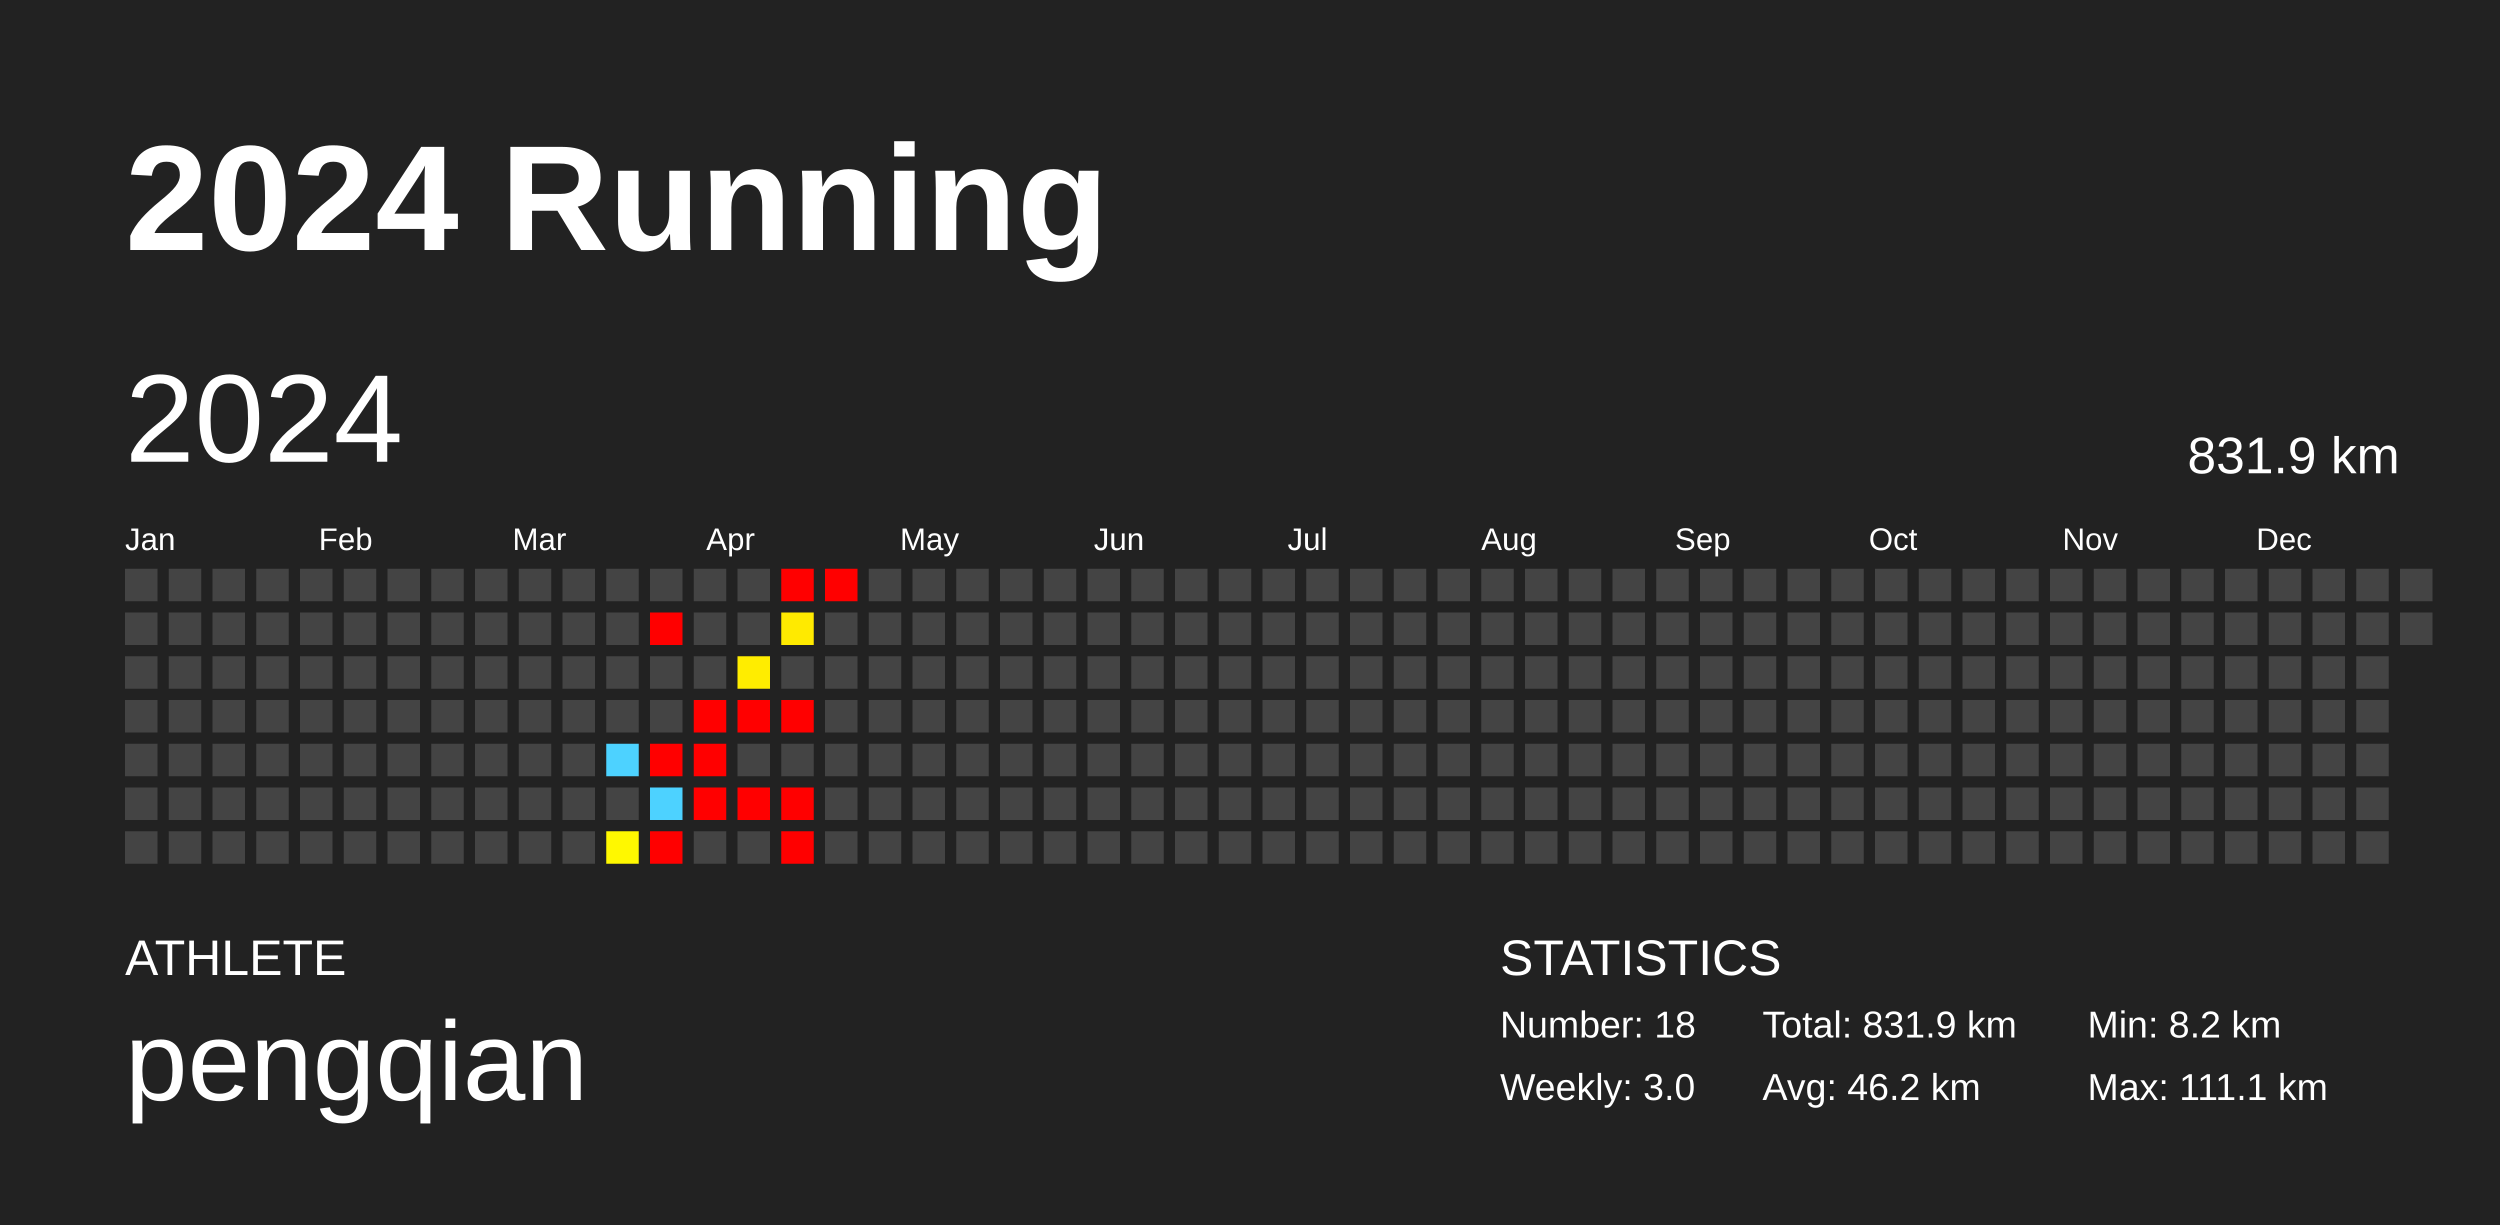
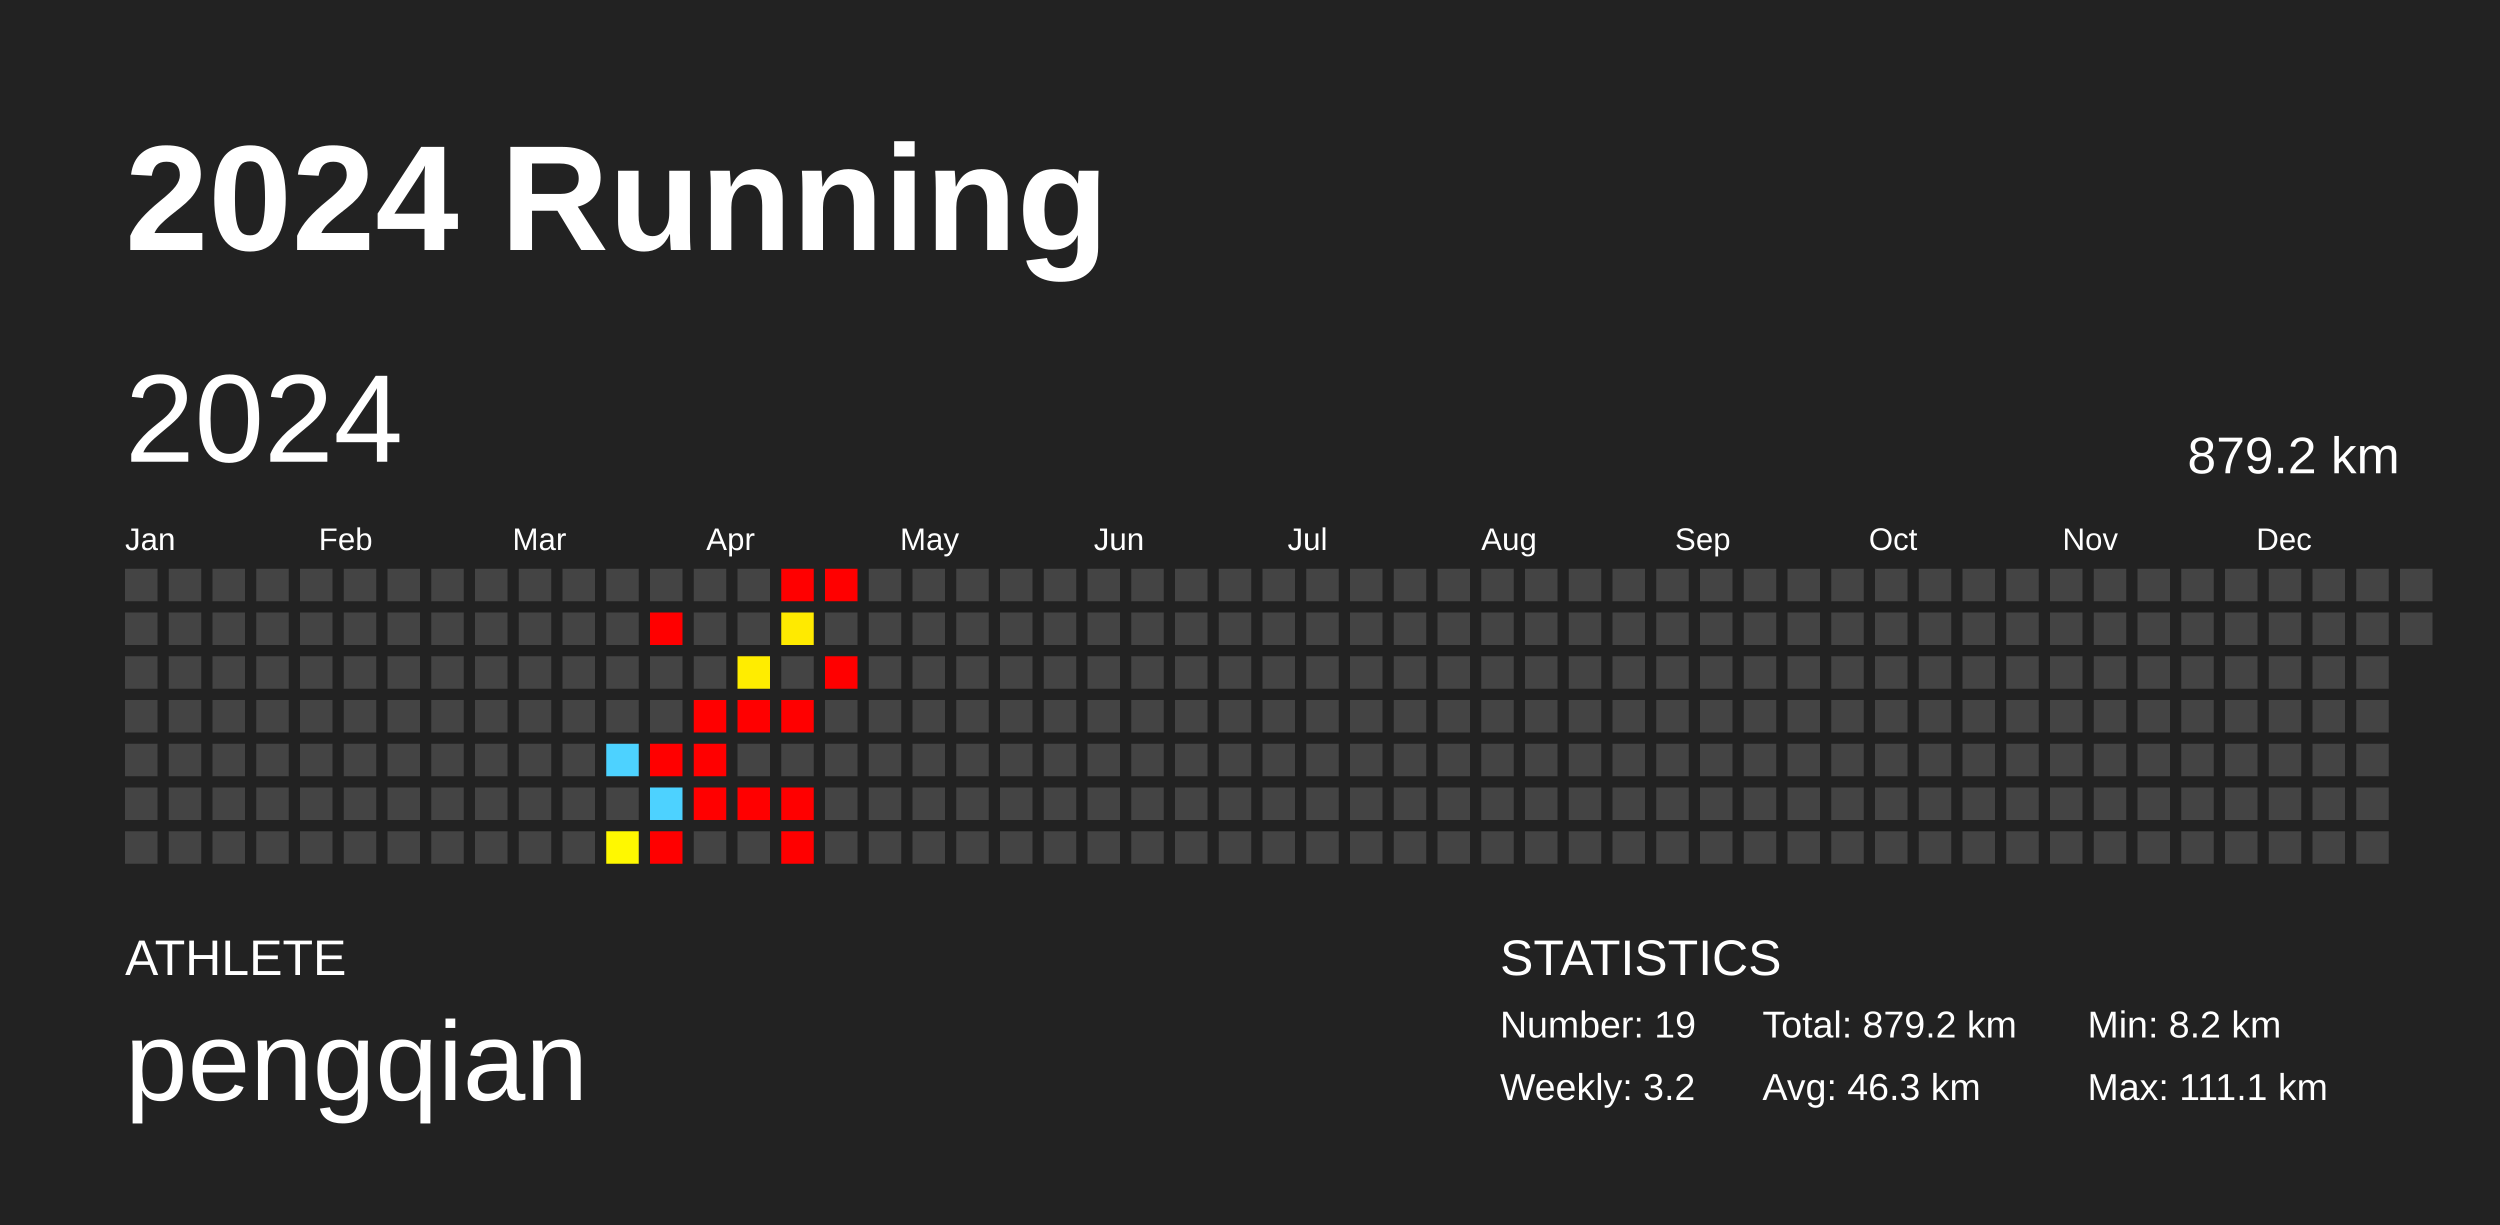
<svg xmlns="http://www.w3.org/2000/svg" baseProfile="full" height="98mm" version="1.1" viewBox="0,0,200,98" width="200mm">
  <defs />
  <rect fill="#222222" height="98" width="200" x="0" y="0" />
  <text fill="#FFFFFF" style="font-size:12px; font-family:Arial; font-weight:bold;" x="10" y="20">2024 Running</text>
  <text fill="#FFFFFF" style="font-size:4px; font-family:Arial" x="10" y="78">ATHLETE</text>
  <text fill="#FFFFFF" style="font-size:9px; font-family:Arial" x="10" y="88">pengqian</text>
  <text fill="#FFFFFF" style="font-size:4px; font-family:Arial" x="120" y="78">STATISTICS</text>
-   <text fill="#FFFFFF" style="font-size:3px; font-family:Arial" x="120" y="83">Number: 18</text>
-   <text fill="#FFFFFF" style="font-size:3px; font-family:Arial" x="120" y="88">Weekly: 3.0</text>
-   <text fill="#FFFFFF" style="font-size:3px; font-family:Arial" x="141" y="83">Total: 831.9 km</text>
-   <text fill="#FFFFFF" style="font-size:3px; font-family:Arial" x="141" y="88">Avg: 46.2 km</text>
+   <text fill="#FFFFFF" style="font-size:3px; font-family:Arial" x="120" y="83">Number: 19</text>
+   <text fill="#FFFFFF" style="font-size:3px; font-family:Arial" x="120" y="88">Weekly: 3.2</text>
+   <text fill="#FFFFFF" style="font-size:3px; font-family:Arial" x="141" y="83">Total: 879.2 km</text>
+   <text fill="#FFFFFF" style="font-size:3px; font-family:Arial" x="141" y="88">Avg: 46.3 km</text>
  <text fill="#FFFFFF" style="font-size:3px; font-family:Arial" x="167" y="83">Min: 8.2 km</text>
  <text fill="#FFFFFF" style="font-size:3px; font-family:Arial" x="167" y="88">Max: 111.1 km</text>
  <text dominant-baseline="hanging" fill="#FFFFFF" style="font-size:10.0px; font-family:Arial;" x="10" y="30">2024</text>
-   <text dominant-baseline="hanging" fill="#FFFFFF" style="font-size:4.125px; font-family:Arial;" x="175" y="35">831.9 km</text>
+   <text dominant-baseline="hanging" fill="#FFFFFF" style="font-size:4.125px; font-family:Arial;" x="175" y="35">879.2 km</text>
  <text fill="#FFFFFF" style="font-size:2.5px; font-family:Arial" x="10.0" y="44">Jan</text>
  <text fill="#FFFFFF" style="font-size:2.5px; font-family:Arial" x="25.5" y="44">Feb</text>
  <text fill="#FFFFFF" style="font-size:2.5px; font-family:Arial" x="41.0" y="44">Mar</text>
  <text fill="#FFFFFF" style="font-size:2.5px; font-family:Arial" x="56.5" y="44">Apr</text>
  <text fill="#FFFFFF" style="font-size:2.5px; font-family:Arial" x="72.0" y="44">May</text>
  <text fill="#FFFFFF" style="font-size:2.5px; font-family:Arial" x="87.5" y="44">Jun</text>
  <text fill="#FFFFFF" style="font-size:2.5px; font-family:Arial" x="103.0" y="44">Jul</text>
  <text fill="#FFFFFF" style="font-size:2.5px; font-family:Arial" x="118.5" y="44">Aug</text>
  <text fill="#FFFFFF" style="font-size:2.5px; font-family:Arial" x="134.0" y="44">Sep</text>
  <text fill="#FFFFFF" style="font-size:2.5px; font-family:Arial" x="149.5" y="44">Oct</text>
  <text fill="#FFFFFF" style="font-size:2.5px; font-family:Arial" x="165.0" y="44">Nov</text>
  <text fill="#FFFFFF" style="font-size:2.5px; font-family:Arial" x="180.5" y="44">Dec</text>
  <rect fill="#444444" height="2.6" width="2.6" x="10.0" y="45.5" />
  <rect fill="#444444" height="2.6" width="2.6" x="10.0" y="49.0" />
  <rect fill="#444444" height="2.6" width="2.6" x="10.0" y="52.5" />
  <rect fill="#444444" height="2.6" width="2.6" x="10.0" y="56.0" />
  <rect fill="#444444" height="2.6" width="2.6" x="10.0" y="59.5" />
  <rect fill="#444444" height="2.6" width="2.6" x="10.0" y="63.0" />
  <rect fill="#444444" height="2.6" width="2.6" x="10.0" y="66.5" />
  <rect fill="#444444" height="2.6" width="2.6" x="13.5" y="45.5" />
  <rect fill="#444444" height="2.6" width="2.6" x="13.5" y="49.0" />
  <rect fill="#444444" height="2.6" width="2.6" x="13.5" y="52.5" />
  <rect fill="#444444" height="2.6" width="2.6" x="13.5" y="56.0" />
  <rect fill="#444444" height="2.6" width="2.6" x="13.5" y="59.5" />
  <rect fill="#444444" height="2.6" width="2.6" x="13.5" y="63.0" />
  <rect fill="#444444" height="2.6" width="2.6" x="13.5" y="66.5" />
  <rect fill="#444444" height="2.6" width="2.6" x="17.0" y="45.5" />
  <rect fill="#444444" height="2.6" width="2.6" x="17.0" y="49.0" />
  <rect fill="#444444" height="2.6" width="2.6" x="17.0" y="52.5" />
  <rect fill="#444444" height="2.6" width="2.6" x="17.0" y="56.0" />
  <rect fill="#444444" height="2.6" width="2.6" x="17.0" y="59.5" />
  <rect fill="#444444" height="2.6" width="2.6" x="17.0" y="63.0" />
  <rect fill="#444444" height="2.6" width="2.6" x="17.0" y="66.5" />
  <rect fill="#444444" height="2.6" width="2.6" x="20.5" y="45.5" />
  <rect fill="#444444" height="2.6" width="2.6" x="20.5" y="49.0" />
  <rect fill="#444444" height="2.6" width="2.6" x="20.5" y="52.5" />
  <rect fill="#444444" height="2.6" width="2.6" x="20.5" y="56.0" />
  <rect fill="#444444" height="2.6" width="2.6" x="20.5" y="59.5" />
  <rect fill="#444444" height="2.6" width="2.6" x="20.5" y="63.0" />
  <rect fill="#444444" height="2.6" width="2.6" x="20.5" y="66.5" />
  <rect fill="#444444" height="2.6" width="2.6" x="24.0" y="45.5" />
  <rect fill="#444444" height="2.6" width="2.6" x="24.0" y="49.0" />
  <rect fill="#444444" height="2.6" width="2.6" x="24.0" y="52.5" />
  <rect fill="#444444" height="2.6" width="2.6" x="24.0" y="56.0" />
  <rect fill="#444444" height="2.6" width="2.6" x="24.0" y="59.5" />
  <rect fill="#444444" height="2.6" width="2.6" x="24.0" y="63.0" />
  <rect fill="#444444" height="2.6" width="2.6" x="24.0" y="66.5" />
  <rect fill="#444444" height="2.6" width="2.6" x="27.5" y="45.5" />
  <rect fill="#444444" height="2.6" width="2.6" x="27.5" y="49.0" />
  <rect fill="#444444" height="2.6" width="2.6" x="27.5" y="52.5" />
  <rect fill="#444444" height="2.6" width="2.6" x="27.5" y="56.0" />
  <rect fill="#444444" height="2.6" width="2.6" x="27.5" y="59.5" />
  <rect fill="#444444" height="2.6" width="2.6" x="27.5" y="63.0" />
  <rect fill="#444444" height="2.6" width="2.6" x="27.5" y="66.5" />
  <rect fill="#444444" height="2.6" width="2.6" x="31.0" y="45.5" />
  <rect fill="#444444" height="2.6" width="2.6" x="31.0" y="49.0" />
  <rect fill="#444444" height="2.6" width="2.6" x="31.0" y="52.5" />
  <rect fill="#444444" height="2.6" width="2.6" x="31.0" y="56.0" />
  <rect fill="#444444" height="2.6" width="2.6" x="31.0" y="59.5" />
  <rect fill="#444444" height="2.6" width="2.6" x="31.0" y="63.0" />
  <rect fill="#444444" height="2.6" width="2.6" x="31.0" y="66.5" />
  <rect fill="#444444" height="2.6" width="2.6" x="34.5" y="45.5" />
  <rect fill="#444444" height="2.6" width="2.6" x="34.5" y="49.0" />
  <rect fill="#444444" height="2.6" width="2.6" x="34.5" y="52.5" />
  <rect fill="#444444" height="2.6" width="2.6" x="34.5" y="56.0" />
  <rect fill="#444444" height="2.6" width="2.6" x="34.5" y="59.5" />
  <rect fill="#444444" height="2.6" width="2.6" x="34.5" y="63.0" />
  <rect fill="#444444" height="2.6" width="2.6" x="34.5" y="66.5" />
  <rect fill="#444444" height="2.6" width="2.6" x="38.0" y="45.5" />
  <rect fill="#444444" height="2.6" width="2.6" x="38.0" y="49.0" />
  <rect fill="#444444" height="2.6" width="2.6" x="38.0" y="52.5" />
  <rect fill="#444444" height="2.6" width="2.6" x="38.0" y="56.0" />
  <rect fill="#444444" height="2.6" width="2.6" x="38.0" y="59.5" />
  <rect fill="#444444" height="2.6" width="2.6" x="38.0" y="63.0" />
  <rect fill="#444444" height="2.6" width="2.6" x="38.0" y="66.5" />
  <rect fill="#444444" height="2.6" width="2.6" x="41.5" y="45.5" />
  <rect fill="#444444" height="2.6" width="2.6" x="41.5" y="49.0" />
  <rect fill="#444444" height="2.6" width="2.6" x="41.5" y="52.5" />
  <rect fill="#444444" height="2.6" width="2.6" x="41.5" y="56.0" />
  <rect fill="#444444" height="2.6" width="2.6" x="41.5" y="59.5" />
  <rect fill="#444444" height="2.6" width="2.6" x="41.5" y="63.0" />
  <rect fill="#444444" height="2.6" width="2.6" x="41.5" y="66.5" />
  <rect fill="#444444" height="2.6" width="2.6" x="45.0" y="45.5" />
  <rect fill="#444444" height="2.6" width="2.6" x="45.0" y="49.0" />
  <rect fill="#444444" height="2.6" width="2.6" x="45.0" y="52.5" />
  <rect fill="#444444" height="2.6" width="2.6" x="45.0" y="56.0" />
  <rect fill="#444444" height="2.6" width="2.6" x="45.0" y="59.5" />
  <rect fill="#444444" height="2.6" width="2.6" x="45.0" y="63.0" />
  <rect fill="#444444" height="2.6" width="2.6" x="45.0" y="66.5" />
  <rect fill="#444444" height="2.6" width="2.6" x="48.5" y="45.5" />
  <rect fill="#444444" height="2.6" width="2.6" x="48.5" y="49.0" />
  <rect fill="#444444" height="2.6" width="2.6" x="48.5" y="52.5" />
  <rect fill="#444444" height="2.6" width="2.6" x="48.5" y="56.0" />
  <rect fill="#4dd2ff" height="2.6" width="2.6" x="48.5" y="59.5" />
  <rect fill="#444444" height="2.6" width="2.6" x="48.5" y="63.0" />
  <rect fill="#fff800" height="2.6" width="2.6" x="48.5" y="66.5" />
  <rect fill="#444444" height="2.6" width="2.6" x="52.0" y="45.5" />
  <rect fill="red" height="2.6" width="2.6" x="52.0" y="49.0" />
  <rect fill="#444444" height="2.6" width="2.6" x="52.0" y="52.5" />
  <rect fill="#444444" height="2.6" width="2.6" x="52.0" y="56.0" />
  <rect fill="red" height="2.6" width="2.6" x="52.0" y="59.5" />
  <rect fill="#4dd2ff" height="2.6" width="2.6" x="52.0" y="63.0" />
  <rect fill="red" height="2.6" width="2.6" x="52.0" y="66.5" />
  <rect fill="#444444" height="2.6" width="2.6" x="55.5" y="45.5" />
  <rect fill="#444444" height="2.6" width="2.6" x="55.5" y="49.0" />
  <rect fill="#444444" height="2.6" width="2.6" x="55.5" y="52.5" />
  <rect fill="red" height="2.6" width="2.6" x="55.5" y="56.0" />
  <rect fill="red" height="2.6" width="2.6" x="55.5" y="59.5" />
  <rect fill="red" height="2.6" width="2.6" x="55.5" y="63.0" />
  <rect fill="#444444" height="2.6" width="2.6" x="55.5" y="66.5" />
  <rect fill="#444444" height="2.6" width="2.6" x="59.0" y="45.5" />
  <rect fill="#444444" height="2.6" width="2.6" x="59.0" y="49.0" />
  <rect fill="#ffed00" height="2.6" width="2.6" x="59.0" y="52.5" />
  <rect fill="red" height="2.6" width="2.6" x="59.0" y="56.0" />
  <rect fill="#444444" height="2.6" width="2.6" x="59.0" y="59.5" />
  <rect fill="red" height="2.6" width="2.6" x="59.0" y="63.0" />
  <rect fill="#444444" height="2.6" width="2.6" x="59.0" y="66.5" />
  <rect fill="red" height="2.6" width="2.6" x="62.5" y="45.5" />
  <rect fill="#ffea00" height="2.6" width="2.6" x="62.5" y="49.0" />
  <rect fill="#444444" height="2.6" width="2.6" x="62.5" y="52.5" />
  <rect fill="red" height="2.6" width="2.6" x="62.5" y="56.0" />
  <rect fill="#444444" height="2.6" width="2.6" x="62.5" y="59.5" />
  <rect fill="red" height="2.6" width="2.6" x="62.5" y="63.0" />
  <rect fill="red" height="2.6" width="2.6" x="62.5" y="66.5" />
  <rect fill="red" height="2.6" width="2.6" x="66.0" y="45.5" />
  <rect fill="#444444" height="2.6" width="2.6" x="66.0" y="49.0" />
-   <rect fill="#444444" height="2.6" width="2.6" x="66.0" y="52.5" />
+   <rect fill="red" height="2.6" width="2.6" x="66.0" y="52.5" />
  <rect fill="#444444" height="2.6" width="2.6" x="66.0" y="56.0" />
  <rect fill="#444444" height="2.6" width="2.6" x="66.0" y="59.5" />
  <rect fill="#444444" height="2.6" width="2.6" x="66.0" y="63.0" />
  <rect fill="#444444" height="2.6" width="2.6" x="66.0" y="66.5" />
  <rect fill="#444444" height="2.6" width="2.6" x="69.5" y="45.5" />
  <rect fill="#444444" height="2.6" width="2.6" x="69.5" y="49.0" />
  <rect fill="#444444" height="2.6" width="2.6" x="69.5" y="52.5" />
  <rect fill="#444444" height="2.6" width="2.6" x="69.5" y="56.0" />
  <rect fill="#444444" height="2.6" width="2.6" x="69.5" y="59.5" />
  <rect fill="#444444" height="2.6" width="2.6" x="69.5" y="63.0" />
  <rect fill="#444444" height="2.6" width="2.6" x="69.5" y="66.5" />
  <rect fill="#444444" height="2.6" width="2.6" x="73.0" y="45.5" />
  <rect fill="#444444" height="2.6" width="2.6" x="73.0" y="49.0" />
  <rect fill="#444444" height="2.6" width="2.6" x="73.0" y="52.5" />
  <rect fill="#444444" height="2.6" width="2.6" x="73.0" y="56.0" />
  <rect fill="#444444" height="2.6" width="2.6" x="73.0" y="59.5" />
  <rect fill="#444444" height="2.6" width="2.6" x="73.0" y="63.0" />
  <rect fill="#444444" height="2.6" width="2.6" x="73.0" y="66.5" />
  <rect fill="#444444" height="2.6" width="2.6" x="76.5" y="45.5" />
  <rect fill="#444444" height="2.6" width="2.6" x="76.5" y="49.0" />
  <rect fill="#444444" height="2.6" width="2.6" x="76.5" y="52.5" />
  <rect fill="#444444" height="2.6" width="2.6" x="76.5" y="56.0" />
  <rect fill="#444444" height="2.6" width="2.6" x="76.5" y="59.5" />
  <rect fill="#444444" height="2.6" width="2.6" x="76.5" y="63.0" />
  <rect fill="#444444" height="2.6" width="2.6" x="76.5" y="66.5" />
  <rect fill="#444444" height="2.6" width="2.6" x="80.0" y="45.5" />
  <rect fill="#444444" height="2.6" width="2.6" x="80.0" y="49.0" />
  <rect fill="#444444" height="2.6" width="2.6" x="80.0" y="52.5" />
  <rect fill="#444444" height="2.6" width="2.6" x="80.0" y="56.0" />
  <rect fill="#444444" height="2.6" width="2.6" x="80.0" y="59.5" />
  <rect fill="#444444" height="2.6" width="2.6" x="80.0" y="63.0" />
  <rect fill="#444444" height="2.6" width="2.6" x="80.0" y="66.5" />
  <rect fill="#444444" height="2.6" width="2.6" x="83.5" y="45.5" />
  <rect fill="#444444" height="2.6" width="2.6" x="83.5" y="49.0" />
  <rect fill="#444444" height="2.6" width="2.6" x="83.5" y="52.5" />
  <rect fill="#444444" height="2.6" width="2.6" x="83.5" y="56.0" />
  <rect fill="#444444" height="2.6" width="2.6" x="83.5" y="59.5" />
  <rect fill="#444444" height="2.6" width="2.6" x="83.5" y="63.0" />
  <rect fill="#444444" height="2.6" width="2.6" x="83.5" y="66.5" />
  <rect fill="#444444" height="2.6" width="2.6" x="87.0" y="45.5" />
  <rect fill="#444444" height="2.6" width="2.6" x="87.0" y="49.0" />
  <rect fill="#444444" height="2.6" width="2.6" x="87.0" y="52.5" />
  <rect fill="#444444" height="2.6" width="2.6" x="87.0" y="56.0" />
  <rect fill="#444444" height="2.6" width="2.6" x="87.0" y="59.5" />
  <rect fill="#444444" height="2.6" width="2.6" x="87.0" y="63.0" />
  <rect fill="#444444" height="2.6" width="2.6" x="87.0" y="66.5" />
  <rect fill="#444444" height="2.6" width="2.6" x="90.5" y="45.5" />
  <rect fill="#444444" height="2.6" width="2.6" x="90.5" y="49.0" />
  <rect fill="#444444" height="2.6" width="2.6" x="90.5" y="52.5" />
  <rect fill="#444444" height="2.6" width="2.6" x="90.5" y="56.0" />
  <rect fill="#444444" height="2.6" width="2.6" x="90.5" y="59.5" />
  <rect fill="#444444" height="2.6" width="2.6" x="90.5" y="63.0" />
  <rect fill="#444444" height="2.6" width="2.6" x="90.5" y="66.5" />
  <rect fill="#444444" height="2.6" width="2.6" x="94.0" y="45.5" />
  <rect fill="#444444" height="2.6" width="2.6" x="94.0" y="49.0" />
  <rect fill="#444444" height="2.6" width="2.6" x="94.0" y="52.5" />
  <rect fill="#444444" height="2.6" width="2.6" x="94.0" y="56.0" />
  <rect fill="#444444" height="2.6" width="2.6" x="94.0" y="59.5" />
  <rect fill="#444444" height="2.6" width="2.6" x="94.0" y="63.0" />
  <rect fill="#444444" height="2.6" width="2.6" x="94.0" y="66.5" />
  <rect fill="#444444" height="2.6" width="2.6" x="97.5" y="45.5" />
  <rect fill="#444444" height="2.6" width="2.6" x="97.5" y="49.0" />
  <rect fill="#444444" height="2.6" width="2.6" x="97.5" y="52.5" />
  <rect fill="#444444" height="2.6" width="2.6" x="97.5" y="56.0" />
  <rect fill="#444444" height="2.6" width="2.6" x="97.5" y="59.5" />
  <rect fill="#444444" height="2.6" width="2.6" x="97.5" y="63.0" />
  <rect fill="#444444" height="2.6" width="2.6" x="97.5" y="66.5" />
  <rect fill="#444444" height="2.6" width="2.6" x="101.0" y="45.5" />
  <rect fill="#444444" height="2.6" width="2.6" x="101.0" y="49.0" />
  <rect fill="#444444" height="2.6" width="2.6" x="101.0" y="52.5" />
  <rect fill="#444444" height="2.6" width="2.6" x="101.0" y="56.0" />
  <rect fill="#444444" height="2.6" width="2.6" x="101.0" y="59.5" />
  <rect fill="#444444" height="2.6" width="2.6" x="101.0" y="63.0" />
  <rect fill="#444444" height="2.6" width="2.6" x="101.0" y="66.5" />
  <rect fill="#444444" height="2.6" width="2.6" x="104.5" y="45.5" />
  <rect fill="#444444" height="2.6" width="2.6" x="104.5" y="49.0" />
  <rect fill="#444444" height="2.6" width="2.6" x="104.5" y="52.5" />
  <rect fill="#444444" height="2.6" width="2.6" x="104.5" y="56.0" />
  <rect fill="#444444" height="2.6" width="2.6" x="104.5" y="59.5" />
  <rect fill="#444444" height="2.6" width="2.6" x="104.5" y="63.0" />
  <rect fill="#444444" height="2.6" width="2.6" x="104.5" y="66.5" />
  <rect fill="#444444" height="2.6" width="2.6" x="108.0" y="45.5" />
  <rect fill="#444444" height="2.6" width="2.6" x="108.0" y="49.0" />
  <rect fill="#444444" height="2.6" width="2.6" x="108.0" y="52.5" />
  <rect fill="#444444" height="2.6" width="2.6" x="108.0" y="56.0" />
  <rect fill="#444444" height="2.6" width="2.6" x="108.0" y="59.5" />
  <rect fill="#444444" height="2.6" width="2.6" x="108.0" y="63.0" />
  <rect fill="#444444" height="2.6" width="2.6" x="108.0" y="66.5" />
  <rect fill="#444444" height="2.6" width="2.6" x="111.5" y="45.5" />
  <rect fill="#444444" height="2.6" width="2.6" x="111.5" y="49.0" />
  <rect fill="#444444" height="2.6" width="2.6" x="111.5" y="52.5" />
  <rect fill="#444444" height="2.6" width="2.6" x="111.5" y="56.0" />
  <rect fill="#444444" height="2.6" width="2.6" x="111.5" y="59.5" />
  <rect fill="#444444" height="2.6" width="2.6" x="111.5" y="63.0" />
  <rect fill="#444444" height="2.6" width="2.6" x="111.5" y="66.5" />
  <rect fill="#444444" height="2.6" width="2.6" x="115.0" y="45.5" />
  <rect fill="#444444" height="2.6" width="2.6" x="115.0" y="49.0" />
  <rect fill="#444444" height="2.6" width="2.6" x="115.0" y="52.5" />
  <rect fill="#444444" height="2.6" width="2.6" x="115.0" y="56.0" />
  <rect fill="#444444" height="2.6" width="2.6" x="115.0" y="59.5" />
  <rect fill="#444444" height="2.6" width="2.6" x="115.0" y="63.0" />
  <rect fill="#444444" height="2.6" width="2.6" x="115.0" y="66.5" />
  <rect fill="#444444" height="2.6" width="2.6" x="118.5" y="45.5" />
  <rect fill="#444444" height="2.6" width="2.6" x="118.5" y="49.0" />
  <rect fill="#444444" height="2.6" width="2.6" x="118.5" y="52.5" />
  <rect fill="#444444" height="2.6" width="2.6" x="118.5" y="56.0" />
  <rect fill="#444444" height="2.6" width="2.6" x="118.5" y="59.5" />
  <rect fill="#444444" height="2.6" width="2.6" x="118.5" y="63.0" />
  <rect fill="#444444" height="2.6" width="2.6" x="118.5" y="66.5" />
  <rect fill="#444444" height="2.6" width="2.6" x="122.0" y="45.5" />
  <rect fill="#444444" height="2.6" width="2.6" x="122.0" y="49.0" />
  <rect fill="#444444" height="2.6" width="2.6" x="122.0" y="52.5" />
  <rect fill="#444444" height="2.6" width="2.6" x="122.0" y="56.0" />
  <rect fill="#444444" height="2.6" width="2.6" x="122.0" y="59.5" />
  <rect fill="#444444" height="2.6" width="2.6" x="122.0" y="63.0" />
  <rect fill="#444444" height="2.6" width="2.6" x="122.0" y="66.5" />
  <rect fill="#444444" height="2.6" width="2.6" x="125.5" y="45.5" />
  <rect fill="#444444" height="2.6" width="2.6" x="125.5" y="49.0" />
  <rect fill="#444444" height="2.6" width="2.6" x="125.5" y="52.5" />
  <rect fill="#444444" height="2.6" width="2.6" x="125.5" y="56.0" />
  <rect fill="#444444" height="2.6" width="2.6" x="125.5" y="59.5" />
  <rect fill="#444444" height="2.6" width="2.6" x="125.5" y="63.0" />
  <rect fill="#444444" height="2.6" width="2.6" x="125.5" y="66.5" />
  <rect fill="#444444" height="2.6" width="2.6" x="129.0" y="45.5" />
  <rect fill="#444444" height="2.6" width="2.6" x="129.0" y="49.0" />
  <rect fill="#444444" height="2.6" width="2.6" x="129.0" y="52.5" />
  <rect fill="#444444" height="2.6" width="2.6" x="129.0" y="56.0" />
  <rect fill="#444444" height="2.6" width="2.6" x="129.0" y="59.5" />
  <rect fill="#444444" height="2.6" width="2.6" x="129.0" y="63.0" />
  <rect fill="#444444" height="2.6" width="2.6" x="129.0" y="66.5" />
  <rect fill="#444444" height="2.6" width="2.6" x="132.5" y="45.5" />
  <rect fill="#444444" height="2.6" width="2.6" x="132.5" y="49.0" />
  <rect fill="#444444" height="2.6" width="2.6" x="132.5" y="52.5" />
  <rect fill="#444444" height="2.6" width="2.6" x="132.5" y="56.0" />
  <rect fill="#444444" height="2.6" width="2.6" x="132.5" y="59.5" />
  <rect fill="#444444" height="2.6" width="2.6" x="132.5" y="63.0" />
  <rect fill="#444444" height="2.6" width="2.6" x="132.5" y="66.5" />
  <rect fill="#444444" height="2.6" width="2.6" x="136.0" y="45.5" />
  <rect fill="#444444" height="2.6" width="2.6" x="136.0" y="49.0" />
  <rect fill="#444444" height="2.6" width="2.6" x="136.0" y="52.5" />
  <rect fill="#444444" height="2.6" width="2.6" x="136.0" y="56.0" />
  <rect fill="#444444" height="2.6" width="2.6" x="136.0" y="59.5" />
  <rect fill="#444444" height="2.6" width="2.6" x="136.0" y="63.0" />
  <rect fill="#444444" height="2.6" width="2.6" x="136.0" y="66.5" />
  <rect fill="#444444" height="2.6" width="2.6" x="139.5" y="45.5" />
  <rect fill="#444444" height="2.6" width="2.6" x="139.5" y="49.0" />
  <rect fill="#444444" height="2.6" width="2.6" x="139.5" y="52.5" />
  <rect fill="#444444" height="2.6" width="2.6" x="139.5" y="56.0" />
  <rect fill="#444444" height="2.6" width="2.6" x="139.5" y="59.5" />
  <rect fill="#444444" height="2.6" width="2.6" x="139.5" y="63.0" />
  <rect fill="#444444" height="2.6" width="2.6" x="139.5" y="66.5" />
  <rect fill="#444444" height="2.6" width="2.6" x="143.0" y="45.5" />
  <rect fill="#444444" height="2.6" width="2.6" x="143.0" y="49.0" />
  <rect fill="#444444" height="2.6" width="2.6" x="143.0" y="52.5" />
  <rect fill="#444444" height="2.6" width="2.6" x="143.0" y="56.0" />
  <rect fill="#444444" height="2.6" width="2.6" x="143.0" y="59.5" />
  <rect fill="#444444" height="2.6" width="2.6" x="143.0" y="63.0" />
  <rect fill="#444444" height="2.6" width="2.6" x="143.0" y="66.5" />
  <rect fill="#444444" height="2.6" width="2.6" x="146.5" y="45.5" />
  <rect fill="#444444" height="2.6" width="2.6" x="146.5" y="49.0" />
  <rect fill="#444444" height="2.6" width="2.6" x="146.5" y="52.5" />
  <rect fill="#444444" height="2.6" width="2.6" x="146.5" y="56.0" />
  <rect fill="#444444" height="2.6" width="2.6" x="146.5" y="59.5" />
  <rect fill="#444444" height="2.6" width="2.6" x="146.5" y="63.0" />
  <rect fill="#444444" height="2.6" width="2.6" x="146.5" y="66.5" />
  <rect fill="#444444" height="2.6" width="2.6" x="150.0" y="45.5" />
  <rect fill="#444444" height="2.6" width="2.6" x="150.0" y="49.0" />
  <rect fill="#444444" height="2.6" width="2.6" x="150.0" y="52.5" />
  <rect fill="#444444" height="2.6" width="2.6" x="150.0" y="56.0" />
  <rect fill="#444444" height="2.6" width="2.6" x="150.0" y="59.5" />
  <rect fill="#444444" height="2.6" width="2.6" x="150.0" y="63.0" />
  <rect fill="#444444" height="2.6" width="2.6" x="150.0" y="66.5" />
  <rect fill="#444444" height="2.6" width="2.6" x="153.5" y="45.5" />
  <rect fill="#444444" height="2.6" width="2.6" x="153.5" y="49.0" />
  <rect fill="#444444" height="2.6" width="2.6" x="153.5" y="52.5" />
  <rect fill="#444444" height="2.6" width="2.6" x="153.5" y="56.0" />
  <rect fill="#444444" height="2.6" width="2.6" x="153.5" y="59.5" />
  <rect fill="#444444" height="2.6" width="2.6" x="153.5" y="63.0" />
  <rect fill="#444444" height="2.6" width="2.6" x="153.5" y="66.5" />
  <rect fill="#444444" height="2.6" width="2.6" x="157.0" y="45.5" />
  <rect fill="#444444" height="2.6" width="2.6" x="157.0" y="49.0" />
  <rect fill="#444444" height="2.6" width="2.6" x="157.0" y="52.5" />
  <rect fill="#444444" height="2.6" width="2.6" x="157.0" y="56.0" />
  <rect fill="#444444" height="2.6" width="2.6" x="157.0" y="59.5" />
  <rect fill="#444444" height="2.6" width="2.6" x="157.0" y="63.0" />
  <rect fill="#444444" height="2.6" width="2.6" x="157.0" y="66.5" />
  <rect fill="#444444" height="2.6" width="2.6" x="160.5" y="45.5" />
  <rect fill="#444444" height="2.6" width="2.6" x="160.5" y="49.0" />
  <rect fill="#444444" height="2.6" width="2.6" x="160.5" y="52.5" />
  <rect fill="#444444" height="2.6" width="2.6" x="160.5" y="56.0" />
  <rect fill="#444444" height="2.6" width="2.6" x="160.5" y="59.5" />
  <rect fill="#444444" height="2.6" width="2.6" x="160.5" y="63.0" />
  <rect fill="#444444" height="2.6" width="2.6" x="160.5" y="66.5" />
  <rect fill="#444444" height="2.6" width="2.6" x="164.0" y="45.5" />
  <rect fill="#444444" height="2.6" width="2.6" x="164.0" y="49.0" />
  <rect fill="#444444" height="2.6" width="2.6" x="164.0" y="52.5" />
  <rect fill="#444444" height="2.6" width="2.6" x="164.0" y="56.0" />
  <rect fill="#444444" height="2.6" width="2.6" x="164.0" y="59.5" />
  <rect fill="#444444" height="2.6" width="2.6" x="164.0" y="63.0" />
  <rect fill="#444444" height="2.6" width="2.6" x="164.0" y="66.5" />
  <rect fill="#444444" height="2.6" width="2.6" x="167.5" y="45.5" />
  <rect fill="#444444" height="2.6" width="2.6" x="167.5" y="49.0" />
  <rect fill="#444444" height="2.6" width="2.6" x="167.5" y="52.5" />
  <rect fill="#444444" height="2.6" width="2.6" x="167.5" y="56.0" />
  <rect fill="#444444" height="2.6" width="2.6" x="167.5" y="59.5" />
  <rect fill="#444444" height="2.6" width="2.6" x="167.5" y="63.0" />
  <rect fill="#444444" height="2.6" width="2.6" x="167.5" y="66.5" />
  <rect fill="#444444" height="2.6" width="2.6" x="171.0" y="45.5" />
  <rect fill="#444444" height="2.6" width="2.6" x="171.0" y="49.0" />
  <rect fill="#444444" height="2.6" width="2.6" x="171.0" y="52.5" />
  <rect fill="#444444" height="2.6" width="2.6" x="171.0" y="56.0" />
  <rect fill="#444444" height="2.6" width="2.6" x="171.0" y="59.5" />
  <rect fill="#444444" height="2.6" width="2.6" x="171.0" y="63.0" />
  <rect fill="#444444" height="2.6" width="2.6" x="171.0" y="66.5" />
  <rect fill="#444444" height="2.6" width="2.6" x="174.5" y="45.5" />
  <rect fill="#444444" height="2.6" width="2.6" x="174.5" y="49.0" />
  <rect fill="#444444" height="2.6" width="2.6" x="174.5" y="52.5" />
  <rect fill="#444444" height="2.6" width="2.6" x="174.5" y="56.0" />
  <rect fill="#444444" height="2.6" width="2.6" x="174.5" y="59.5" />
  <rect fill="#444444" height="2.6" width="2.6" x="174.5" y="63.0" />
  <rect fill="#444444" height="2.6" width="2.6" x="174.5" y="66.5" />
  <rect fill="#444444" height="2.6" width="2.6" x="178.0" y="45.5" />
  <rect fill="#444444" height="2.6" width="2.6" x="178.0" y="49.0" />
  <rect fill="#444444" height="2.6" width="2.6" x="178.0" y="52.5" />
  <rect fill="#444444" height="2.6" width="2.6" x="178.0" y="56.0" />
  <rect fill="#444444" height="2.6" width="2.6" x="178.0" y="59.5" />
  <rect fill="#444444" height="2.6" width="2.6" x="178.0" y="63.0" />
  <rect fill="#444444" height="2.6" width="2.6" x="178.0" y="66.5" />
  <rect fill="#444444" height="2.6" width="2.6" x="181.5" y="45.5" />
  <rect fill="#444444" height="2.6" width="2.6" x="181.5" y="49.0" />
  <rect fill="#444444" height="2.6" width="2.6" x="181.5" y="52.5" />
  <rect fill="#444444" height="2.6" width="2.6" x="181.5" y="56.0" />
  <rect fill="#444444" height="2.6" width="2.6" x="181.5" y="59.5" />
  <rect fill="#444444" height="2.6" width="2.6" x="181.5" y="63.0" />
  <rect fill="#444444" height="2.6" width="2.6" x="181.5" y="66.5" />
  <rect fill="#444444" height="2.6" width="2.6" x="185.0" y="45.5" />
  <rect fill="#444444" height="2.6" width="2.6" x="185.0" y="49.0" />
  <rect fill="#444444" height="2.6" width="2.6" x="185.0" y="52.5" />
  <rect fill="#444444" height="2.6" width="2.6" x="185.0" y="56.0" />
  <rect fill="#444444" height="2.6" width="2.6" x="185.0" y="59.5" />
  <rect fill="#444444" height="2.6" width="2.6" x="185.0" y="63.0" />
  <rect fill="#444444" height="2.6" width="2.6" x="185.0" y="66.5" />
  <rect fill="#444444" height="2.6" width="2.6" x="188.5" y="45.5" />
  <rect fill="#444444" height="2.6" width="2.6" x="188.5" y="49.0" />
  <rect fill="#444444" height="2.6" width="2.6" x="188.5" y="52.5" />
  <rect fill="#444444" height="2.6" width="2.6" x="188.5" y="56.0" />
  <rect fill="#444444" height="2.6" width="2.6" x="188.5" y="59.5" />
  <rect fill="#444444" height="2.6" width="2.6" x="188.5" y="63.0" />
  <rect fill="#444444" height="2.6" width="2.6" x="188.5" y="66.5" />
  <rect fill="#444444" height="2.6" width="2.6" x="192.0" y="45.5" />
  <rect fill="#444444" height="2.6" width="2.6" x="192.0" y="49.0" />
</svg>
